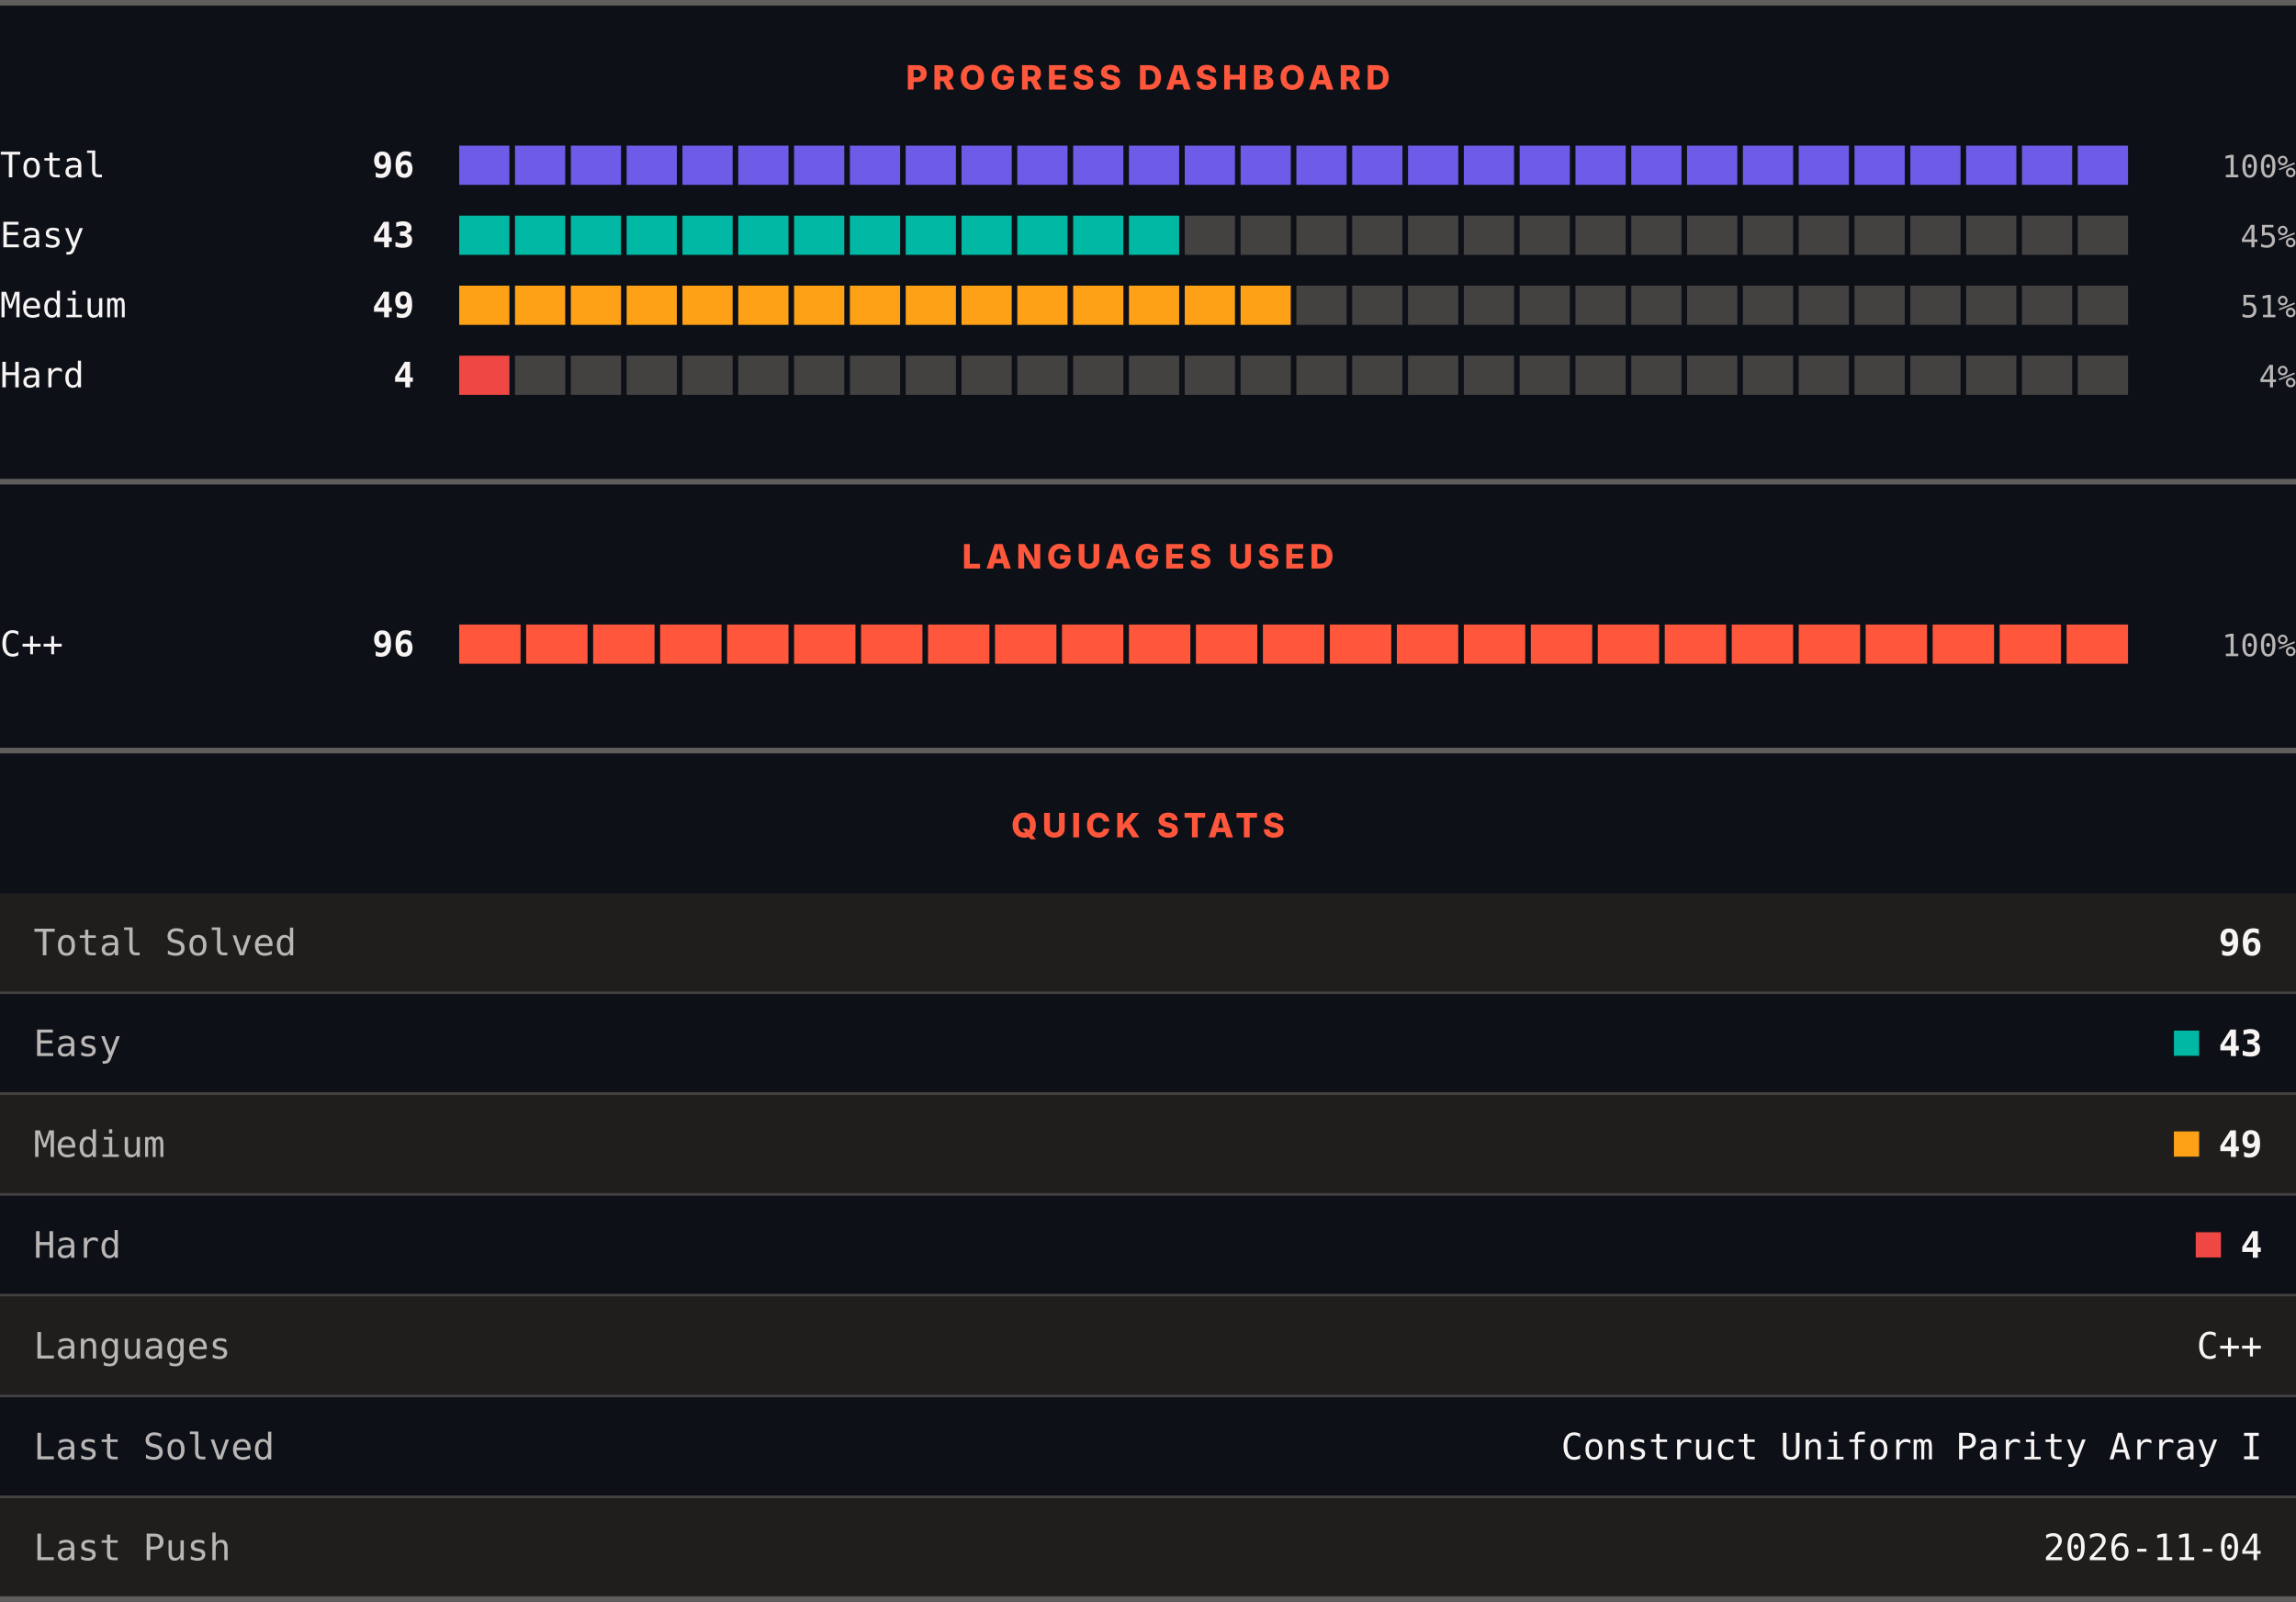
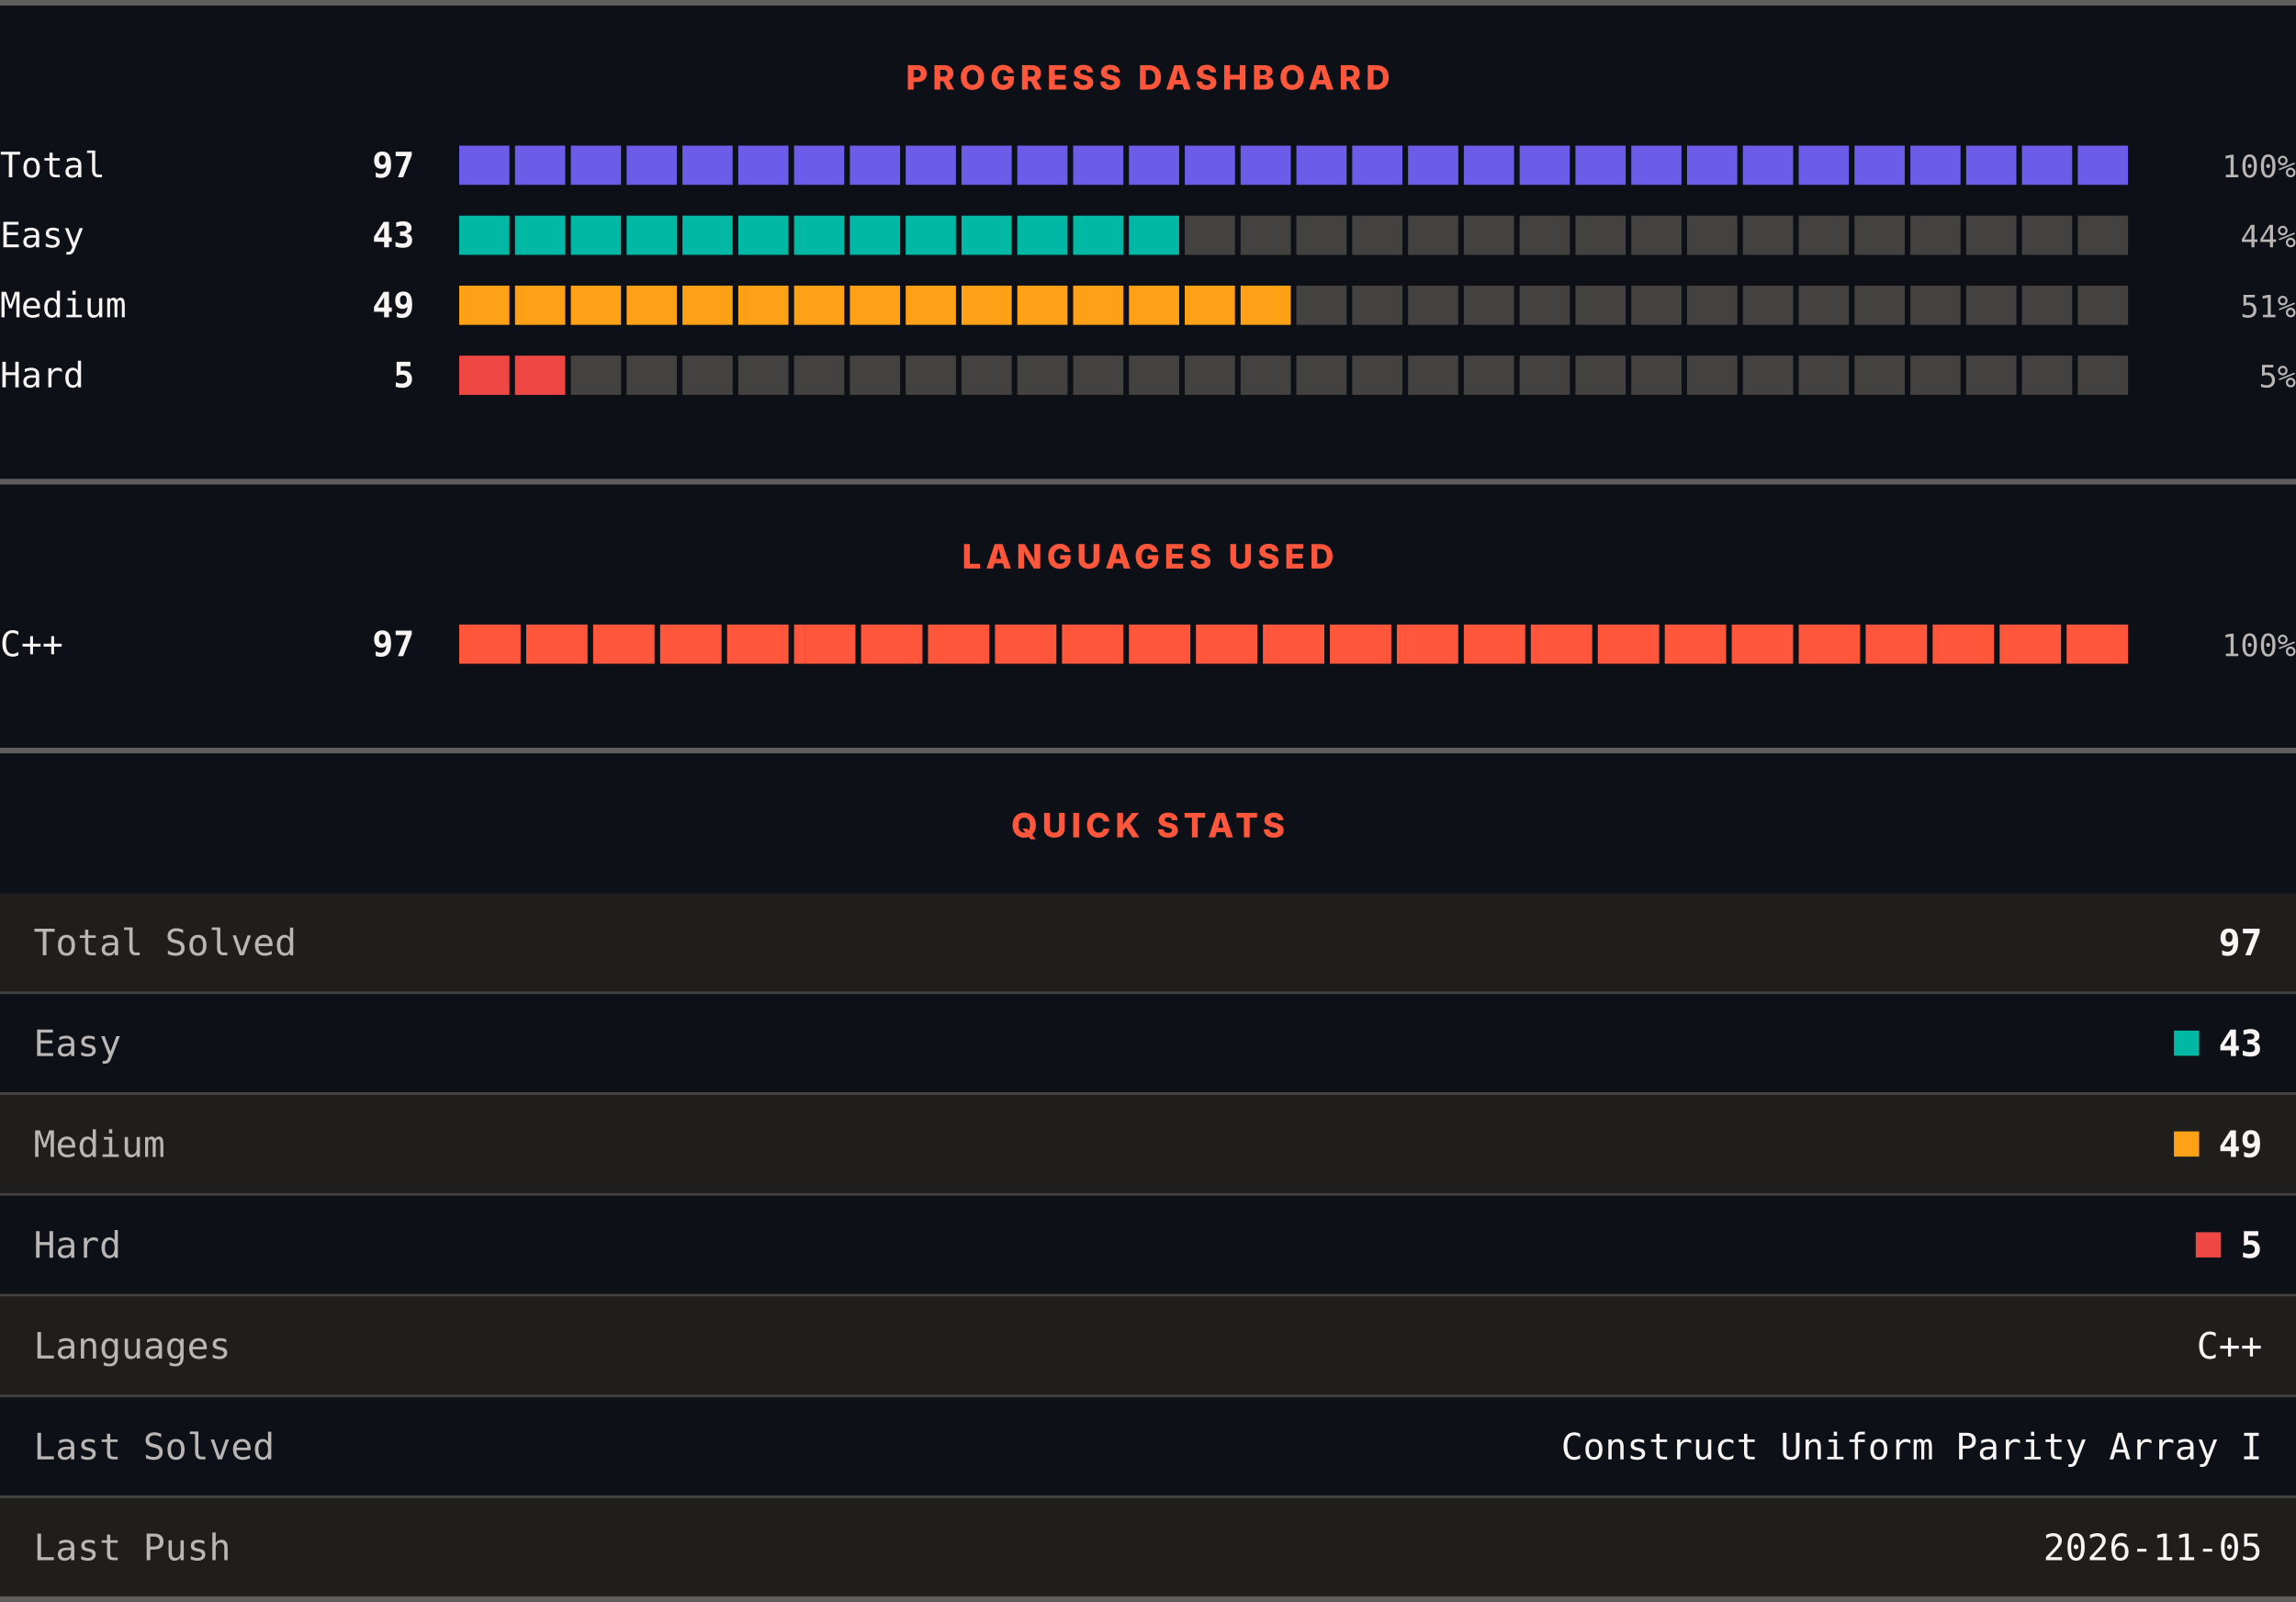
<svg xmlns="http://www.w3.org/2000/svg" width="820" height="572" viewBox="0 0 820 572" role="img" aria-label="LeetCode progress, languages and quick stats">
  <rect width="820" height="572" fill="#0d1117" />
  <rect x="0" y="0" width="820" height="2" fill="#605d5d" />
  <text x="410" y="32" text-anchor="middle" font-family="Archivo, system-ui, -apple-system, Segoe UI, sans-serif" font-size="12" font-weight="800" letter-spacing="1.68" fill="#ff563c">PROGRESS DASHBOARD</text>
  <text x="0" y="63.3" font-family="ui-monospace, SFMono-Regular, Menlo, Consolas, monospace" font-size="12.5" fill="#f8f4f4">Total</text>
-   <text x="148" y="63.3" text-anchor="end" font-family="ui-monospace, SFMono-Regular, Menlo, Consolas, monospace" font-size="12.5" font-weight="700" fill="#f8f4f4">96</text>
+   <text x="148" y="63.3" text-anchor="end" font-family="ui-monospace, SFMono-Regular, Menlo, Consolas, monospace" font-size="12.5" font-weight="700" fill="#f8f4f4">97</text>
  <rect x="164.00" y="52" width="17.93" height="14" fill="#6c5ce7" />
  <rect x="183.93" y="52" width="17.93" height="14" fill="#6c5ce7" />
  <rect x="203.87" y="52" width="17.93" height="14" fill="#6c5ce7" />
  <rect x="223.80" y="52" width="17.93" height="14" fill="#6c5ce7" />
  <rect x="243.73" y="52" width="17.93" height="14" fill="#6c5ce7" />
  <rect x="263.67" y="52" width="17.93" height="14" fill="#6c5ce7" />
  <rect x="283.60" y="52" width="17.93" height="14" fill="#6c5ce7" />
  <rect x="303.53" y="52" width="17.93" height="14" fill="#6c5ce7" />
  <rect x="323.47" y="52" width="17.93" height="14" fill="#6c5ce7" />
  <rect x="343.40" y="52" width="17.93" height="14" fill="#6c5ce7" />
  <rect x="363.33" y="52" width="17.93" height="14" fill="#6c5ce7" />
  <rect x="383.27" y="52" width="17.93" height="14" fill="#6c5ce7" />
  <rect x="403.20" y="52" width="17.93" height="14" fill="#6c5ce7" />
  <rect x="423.13" y="52" width="17.93" height="14" fill="#6c5ce7" />
  <rect x="443.07" y="52" width="17.93" height="14" fill="#6c5ce7" />
  <rect x="463.00" y="52" width="17.93" height="14" fill="#6c5ce7" />
  <rect x="482.93" y="52" width="17.93" height="14" fill="#6c5ce7" />
  <rect x="502.87" y="52" width="17.93" height="14" fill="#6c5ce7" />
  <rect x="522.80" y="52" width="17.93" height="14" fill="#6c5ce7" />
  <rect x="542.73" y="52" width="17.93" height="14" fill="#6c5ce7" />
  <rect x="562.67" y="52" width="17.93" height="14" fill="#6c5ce7" />
  <rect x="582.60" y="52" width="17.93" height="14" fill="#6c5ce7" />
  <rect x="602.53" y="52" width="17.93" height="14" fill="#6c5ce7" />
  <rect x="622.47" y="52" width="17.93" height="14" fill="#6c5ce7" />
  <rect x="642.40" y="52" width="17.93" height="14" fill="#6c5ce7" />
  <rect x="662.33" y="52" width="17.93" height="14" fill="#6c5ce7" />
  <rect x="682.27" y="52" width="17.93" height="14" fill="#6c5ce7" />
  <rect x="702.20" y="52" width="17.93" height="14" fill="#6c5ce7" />
  <rect x="722.13" y="52" width="17.93" height="14" fill="#6c5ce7" />
  <rect x="742.07" y="52" width="17.93" height="14" fill="#6c5ce7" />
  <text x="820" y="63.3" text-anchor="end" font-family="ui-monospace, SFMono-Regular, Menlo, Consolas, monospace" font-size="11" fill="#bab6b6">100%</text>
  <text x="0" y="88.3" font-family="ui-monospace, SFMono-Regular, Menlo, Consolas, monospace" font-size="12.5" fill="#f8f4f4">Easy</text>
  <text x="148" y="88.3" text-anchor="end" font-family="ui-monospace, SFMono-Regular, Menlo, Consolas, monospace" font-size="12.5" font-weight="700" fill="#f8f4f4">43</text>
  <rect x="164.00" y="77" width="17.93" height="14" fill="#00b8a3" />
  <rect x="183.93" y="77" width="17.93" height="14" fill="#00b8a3" />
  <rect x="203.87" y="77" width="17.93" height="14" fill="#00b8a3" />
  <rect x="223.80" y="77" width="17.93" height="14" fill="#00b8a3" />
  <rect x="243.73" y="77" width="17.93" height="14" fill="#00b8a3" />
  <rect x="263.67" y="77" width="17.93" height="14" fill="#00b8a3" />
  <rect x="283.60" y="77" width="17.93" height="14" fill="#00b8a3" />
  <rect x="303.53" y="77" width="17.93" height="14" fill="#00b8a3" />
  <rect x="323.47" y="77" width="17.93" height="14" fill="#00b8a3" />
  <rect x="343.40" y="77" width="17.93" height="14" fill="#00b8a3" />
  <rect x="363.33" y="77" width="17.93" height="14" fill="#00b8a3" />
  <rect x="383.27" y="77" width="17.93" height="14" fill="#00b8a3" />
  <rect x="403.20" y="77" width="17.93" height="14" fill="#00b8a3" />
  <rect x="423.13" y="77" width="17.93" height="14" fill="#444141" />
  <rect x="443.07" y="77" width="17.93" height="14" fill="#444141" />
  <rect x="463.00" y="77" width="17.93" height="14" fill="#444141" />
  <rect x="482.93" y="77" width="17.93" height="14" fill="#444141" />
  <rect x="502.87" y="77" width="17.93" height="14" fill="#444141" />
  <rect x="522.80" y="77" width="17.93" height="14" fill="#444141" />
  <rect x="542.73" y="77" width="17.93" height="14" fill="#444141" />
  <rect x="562.67" y="77" width="17.93" height="14" fill="#444141" />
  <rect x="582.60" y="77" width="17.93" height="14" fill="#444141" />
  <rect x="602.53" y="77" width="17.93" height="14" fill="#444141" />
  <rect x="622.47" y="77" width="17.93" height="14" fill="#444141" />
  <rect x="642.40" y="77" width="17.93" height="14" fill="#444141" />
  <rect x="662.33" y="77" width="17.93" height="14" fill="#444141" />
  <rect x="682.27" y="77" width="17.93" height="14" fill="#444141" />
  <rect x="702.20" y="77" width="17.93" height="14" fill="#444141" />
  <rect x="722.13" y="77" width="17.93" height="14" fill="#444141" />
  <rect x="742.07" y="77" width="17.93" height="14" fill="#444141" />
-   <text x="820" y="88.3" text-anchor="end" font-family="ui-monospace, SFMono-Regular, Menlo, Consolas, monospace" font-size="11" fill="#bab6b6">45%</text>
+   <text x="820" y="88.3" text-anchor="end" font-family="ui-monospace, SFMono-Regular, Menlo, Consolas, monospace" font-size="11" fill="#bab6b6">44%</text>
  <text x="0" y="113.3" font-family="ui-monospace, SFMono-Regular, Menlo, Consolas, monospace" font-size="12.5" fill="#f8f4f4">Medium</text>
  <text x="148" y="113.3" text-anchor="end" font-family="ui-monospace, SFMono-Regular, Menlo, Consolas, monospace" font-size="12.5" font-weight="700" fill="#f8f4f4">49</text>
  <rect x="164.00" y="102" width="17.93" height="14" fill="#ffa116" />
  <rect x="183.93" y="102" width="17.93" height="14" fill="#ffa116" />
  <rect x="203.87" y="102" width="17.93" height="14" fill="#ffa116" />
  <rect x="223.80" y="102" width="17.93" height="14" fill="#ffa116" />
  <rect x="243.73" y="102" width="17.93" height="14" fill="#ffa116" />
  <rect x="263.67" y="102" width="17.93" height="14" fill="#ffa116" />
  <rect x="283.60" y="102" width="17.93" height="14" fill="#ffa116" />
  <rect x="303.53" y="102" width="17.93" height="14" fill="#ffa116" />
  <rect x="323.47" y="102" width="17.93" height="14" fill="#ffa116" />
  <rect x="343.40" y="102" width="17.93" height="14" fill="#ffa116" />
  <rect x="363.33" y="102" width="17.93" height="14" fill="#ffa116" />
  <rect x="383.27" y="102" width="17.93" height="14" fill="#ffa116" />
  <rect x="403.20" y="102" width="17.93" height="14" fill="#ffa116" />
  <rect x="423.13" y="102" width="17.93" height="14" fill="#ffa116" />
  <rect x="443.07" y="102" width="17.93" height="14" fill="#ffa116" />
  <rect x="463.00" y="102" width="17.93" height="14" fill="#444141" />
  <rect x="482.93" y="102" width="17.93" height="14" fill="#444141" />
  <rect x="502.87" y="102" width="17.93" height="14" fill="#444141" />
  <rect x="522.80" y="102" width="17.93" height="14" fill="#444141" />
  <rect x="542.73" y="102" width="17.93" height="14" fill="#444141" />
  <rect x="562.67" y="102" width="17.93" height="14" fill="#444141" />
  <rect x="582.60" y="102" width="17.93" height="14" fill="#444141" />
  <rect x="602.53" y="102" width="17.93" height="14" fill="#444141" />
  <rect x="622.47" y="102" width="17.93" height="14" fill="#444141" />
  <rect x="642.40" y="102" width="17.93" height="14" fill="#444141" />
  <rect x="662.33" y="102" width="17.93" height="14" fill="#444141" />
  <rect x="682.27" y="102" width="17.93" height="14" fill="#444141" />
  <rect x="702.20" y="102" width="17.93" height="14" fill="#444141" />
  <rect x="722.13" y="102" width="17.93" height="14" fill="#444141" />
  <rect x="742.07" y="102" width="17.93" height="14" fill="#444141" />
  <text x="820" y="113.3" text-anchor="end" font-family="ui-monospace, SFMono-Regular, Menlo, Consolas, monospace" font-size="11" fill="#bab6b6">51%</text>
  <text x="0" y="138.3" font-family="ui-monospace, SFMono-Regular, Menlo, Consolas, monospace" font-size="12.5" fill="#f8f4f4">Hard</text>
-   <text x="148" y="138.3" text-anchor="end" font-family="ui-monospace, SFMono-Regular, Menlo, Consolas, monospace" font-size="12.5" font-weight="700" fill="#f8f4f4">4</text>
+   <text x="148" y="138.3" text-anchor="end" font-family="ui-monospace, SFMono-Regular, Menlo, Consolas, monospace" font-size="12.5" font-weight="700" fill="#f8f4f4">5</text>
  <rect x="164.00" y="127" width="17.93" height="14" fill="#ef4743" />
-   <rect x="183.93" y="127" width="17.93" height="14" fill="#444141" />
+   <rect x="183.93" y="127" width="17.93" height="14" fill="#ef4743" />
  <rect x="203.87" y="127" width="17.93" height="14" fill="#444141" />
  <rect x="223.80" y="127" width="17.93" height="14" fill="#444141" />
  <rect x="243.73" y="127" width="17.93" height="14" fill="#444141" />
  <rect x="263.67" y="127" width="17.93" height="14" fill="#444141" />
  <rect x="283.60" y="127" width="17.93" height="14" fill="#444141" />
  <rect x="303.53" y="127" width="17.93" height="14" fill="#444141" />
  <rect x="323.47" y="127" width="17.93" height="14" fill="#444141" />
  <rect x="343.40" y="127" width="17.93" height="14" fill="#444141" />
  <rect x="363.33" y="127" width="17.93" height="14" fill="#444141" />
  <rect x="383.27" y="127" width="17.93" height="14" fill="#444141" />
  <rect x="403.20" y="127" width="17.93" height="14" fill="#444141" />
  <rect x="423.13" y="127" width="17.93" height="14" fill="#444141" />
  <rect x="443.07" y="127" width="17.93" height="14" fill="#444141" />
  <rect x="463.00" y="127" width="17.93" height="14" fill="#444141" />
  <rect x="482.93" y="127" width="17.93" height="14" fill="#444141" />
  <rect x="502.87" y="127" width="17.93" height="14" fill="#444141" />
  <rect x="522.80" y="127" width="17.93" height="14" fill="#444141" />
  <rect x="542.73" y="127" width="17.93" height="14" fill="#444141" />
  <rect x="562.67" y="127" width="17.93" height="14" fill="#444141" />
  <rect x="582.60" y="127" width="17.93" height="14" fill="#444141" />
  <rect x="602.53" y="127" width="17.93" height="14" fill="#444141" />
  <rect x="622.47" y="127" width="17.93" height="14" fill="#444141" />
  <rect x="642.40" y="127" width="17.93" height="14" fill="#444141" />
  <rect x="662.33" y="127" width="17.93" height="14" fill="#444141" />
  <rect x="682.27" y="127" width="17.93" height="14" fill="#444141" />
  <rect x="702.20" y="127" width="17.93" height="14" fill="#444141" />
  <rect x="722.13" y="127" width="17.93" height="14" fill="#444141" />
  <rect x="742.07" y="127" width="17.93" height="14" fill="#444141" />
-   <text x="820" y="138.3" text-anchor="end" font-family="ui-monospace, SFMono-Regular, Menlo, Consolas, monospace" font-size="11" fill="#bab6b6">4%</text>
+   <text x="820" y="138.3" text-anchor="end" font-family="ui-monospace, SFMono-Regular, Menlo, Consolas, monospace" font-size="11" fill="#bab6b6">5%</text>
  <rect x="0" y="171" width="820" height="2" fill="#605d5d" />
  <text x="410" y="203" text-anchor="middle" font-family="Archivo, system-ui, -apple-system, Segoe UI, sans-serif" font-size="12" font-weight="800" letter-spacing="1.68" fill="#ff563c">LANGUAGES USED</text>
  <text x="0" y="234.3" font-family="ui-monospace, SFMono-Regular, Menlo, Consolas, monospace" font-size="12.5" fill="#f8f4f4">C++</text>
-   <text x="148" y="234.3" text-anchor="end" font-family="ui-monospace, SFMono-Regular, Menlo, Consolas, monospace" font-size="12.5" font-weight="700" fill="#f8f4f4">96</text>
+   <text x="148" y="234.3" text-anchor="end" font-family="ui-monospace, SFMono-Regular, Menlo, Consolas, monospace" font-size="12.5" font-weight="700" fill="#f8f4f4">97</text>
  <rect x="164.00" y="223" width="21.92" height="14" fill="#ff563c" />
  <rect x="187.92" y="223" width="21.92" height="14" fill="#ff563c" />
  <rect x="211.84" y="223" width="21.92" height="14" fill="#ff563c" />
  <rect x="235.76" y="223" width="21.92" height="14" fill="#ff563c" />
  <rect x="259.68" y="223" width="21.92" height="14" fill="#ff563c" />
  <rect x="283.60" y="223" width="21.92" height="14" fill="#ff563c" />
  <rect x="307.52" y="223" width="21.92" height="14" fill="#ff563c" />
  <rect x="331.44" y="223" width="21.92" height="14" fill="#ff563c" />
  <rect x="355.36" y="223" width="21.92" height="14" fill="#ff563c" />
  <rect x="379.28" y="223" width="21.92" height="14" fill="#ff563c" />
  <rect x="403.20" y="223" width="21.92" height="14" fill="#ff563c" />
  <rect x="427.12" y="223" width="21.92" height="14" fill="#ff563c" />
  <rect x="451.04" y="223" width="21.92" height="14" fill="#ff563c" />
  <rect x="474.96" y="223" width="21.92" height="14" fill="#ff563c" />
  <rect x="498.88" y="223" width="21.92" height="14" fill="#ff563c" />
  <rect x="522.80" y="223" width="21.92" height="14" fill="#ff563c" />
  <rect x="546.72" y="223" width="21.92" height="14" fill="#ff563c" />
  <rect x="570.64" y="223" width="21.92" height="14" fill="#ff563c" />
  <rect x="594.56" y="223" width="21.92" height="14" fill="#ff563c" />
  <rect x="618.48" y="223" width="21.92" height="14" fill="#ff563c" />
  <rect x="642.40" y="223" width="21.92" height="14" fill="#ff563c" />
  <rect x="666.32" y="223" width="21.92" height="14" fill="#ff563c" />
  <rect x="690.24" y="223" width="21.92" height="14" fill="#ff563c" />
  <rect x="714.16" y="223" width="21.92" height="14" fill="#ff563c" />
  <rect x="738.08" y="223" width="21.92" height="14" fill="#ff563c" />
  <text x="820" y="234.3" text-anchor="end" font-family="ui-monospace, SFMono-Regular, Menlo, Consolas, monospace" font-size="11" fill="#bab6b6">100%</text>
  <rect x="0" y="267" width="820" height="2" fill="#605d5d" />
  <text x="410" y="299" text-anchor="middle" font-family="Archivo, system-ui, -apple-system, Segoe UI, sans-serif" font-size="12" font-weight="800" letter-spacing="1.68" fill="#ff563c">QUICK STATS</text>
  <rect x="0" y="319" width="820" height="35" fill="#201e1d" />
  <text x="12" y="341.1" font-family="ui-monospace, SFMono-Regular, Menlo, Consolas, monospace" font-size="13" fill="#bab6b6">Total Solved</text>
-   <text x="808" y="341.1" text-anchor="end" font-family="ui-monospace, SFMono-Regular, Menlo, Consolas, monospace" font-size="13" font-weight="700" fill="#f8f4f4">96</text>
+   <text x="808" y="341.1" text-anchor="end" font-family="ui-monospace, SFMono-Regular, Menlo, Consolas, monospace" font-size="13" font-weight="700" fill="#f8f4f4">97</text>
  <rect x="0" y="354" width="820" height="1" fill="#444141" />
  <rect x="0" y="355" width="820" height="35" fill="#0d1117" />
  <text x="12" y="377.1" font-family="ui-monospace, SFMono-Regular, Menlo, Consolas, monospace" font-size="13" fill="#bab6b6">Easy</text>
  <rect x="776.4" y="368" width="9" height="9" fill="#00b8a3" />
  <text x="808" y="377.1" text-anchor="end" font-family="ui-monospace, SFMono-Regular, Menlo, Consolas, monospace" font-size="13" font-weight="700" fill="#f8f4f4">43</text>
  <rect x="0" y="390" width="820" height="1" fill="#444141" />
  <rect x="0" y="391" width="820" height="35" fill="#201e1d" />
  <text x="12" y="413.1" font-family="ui-monospace, SFMono-Regular, Menlo, Consolas, monospace" font-size="13" fill="#bab6b6">Medium</text>
  <rect x="776.4" y="404" width="9" height="9" fill="#ffa116" />
  <text x="808" y="413.1" text-anchor="end" font-family="ui-monospace, SFMono-Regular, Menlo, Consolas, monospace" font-size="13" font-weight="700" fill="#f8f4f4">49</text>
  <rect x="0" y="426" width="820" height="1" fill="#444141" />
  <rect x="0" y="427" width="820" height="35" fill="#0d1117" />
  <text x="12" y="449.1" font-family="ui-monospace, SFMono-Regular, Menlo, Consolas, monospace" font-size="13" fill="#bab6b6">Hard</text>
  <rect x="784.2" y="440" width="9" height="9" fill="#ef4743" />
-   <text x="808" y="449.1" text-anchor="end" font-family="ui-monospace, SFMono-Regular, Menlo, Consolas, monospace" font-size="13" font-weight="700" fill="#f8f4f4">4</text>
+   <text x="808" y="449.1" text-anchor="end" font-family="ui-monospace, SFMono-Regular, Menlo, Consolas, monospace" font-size="13" font-weight="700" fill="#f8f4f4">5</text>
  <rect x="0" y="462" width="820" height="1" fill="#444141" />
  <rect x="0" y="463" width="820" height="35" fill="#201e1d" />
  <text x="12" y="485.1" font-family="ui-monospace, SFMono-Regular, Menlo, Consolas, monospace" font-size="13" fill="#bab6b6">Languages</text>
  <text x="808" y="485.1" text-anchor="end" font-family="ui-monospace, SFMono-Regular, Menlo, Consolas, monospace" font-size="13" fill="#f8f4f4">C++</text>
  <rect x="0" y="498" width="820" height="1" fill="#444141" />
  <rect x="0" y="499" width="820" height="35" fill="#0d1117" />
  <text x="12" y="521.1" font-family="ui-monospace, SFMono-Regular, Menlo, Consolas, monospace" font-size="13" fill="#bab6b6">Last Solved</text>
  <text x="808" y="521.1" text-anchor="end" font-family="ui-monospace, SFMono-Regular, Menlo, Consolas, monospace" font-size="13" fill="#f8f4f4">Construct Uniform Parity Array I</text>
  <rect x="0" y="534" width="820" height="1" fill="#444141" />
  <rect x="0" y="535" width="820" height="35" fill="#201e1d" />
  <text x="12" y="557.1" font-family="ui-monospace, SFMono-Regular, Menlo, Consolas, monospace" font-size="13" fill="#bab6b6">Last Push</text>
-   <text x="808" y="557.1" text-anchor="end" font-family="ui-monospace, SFMono-Regular, Menlo, Consolas, monospace" font-size="13" fill="#f8f4f4">2026-11-04</text>
+   <text x="808" y="557.1" text-anchor="end" font-family="ui-monospace, SFMono-Regular, Menlo, Consolas, monospace" font-size="13" fill="#f8f4f4">2026-11-05</text>
  <rect x="0" y="570" width="820" height="2" fill="#605d5d" />
</svg>
